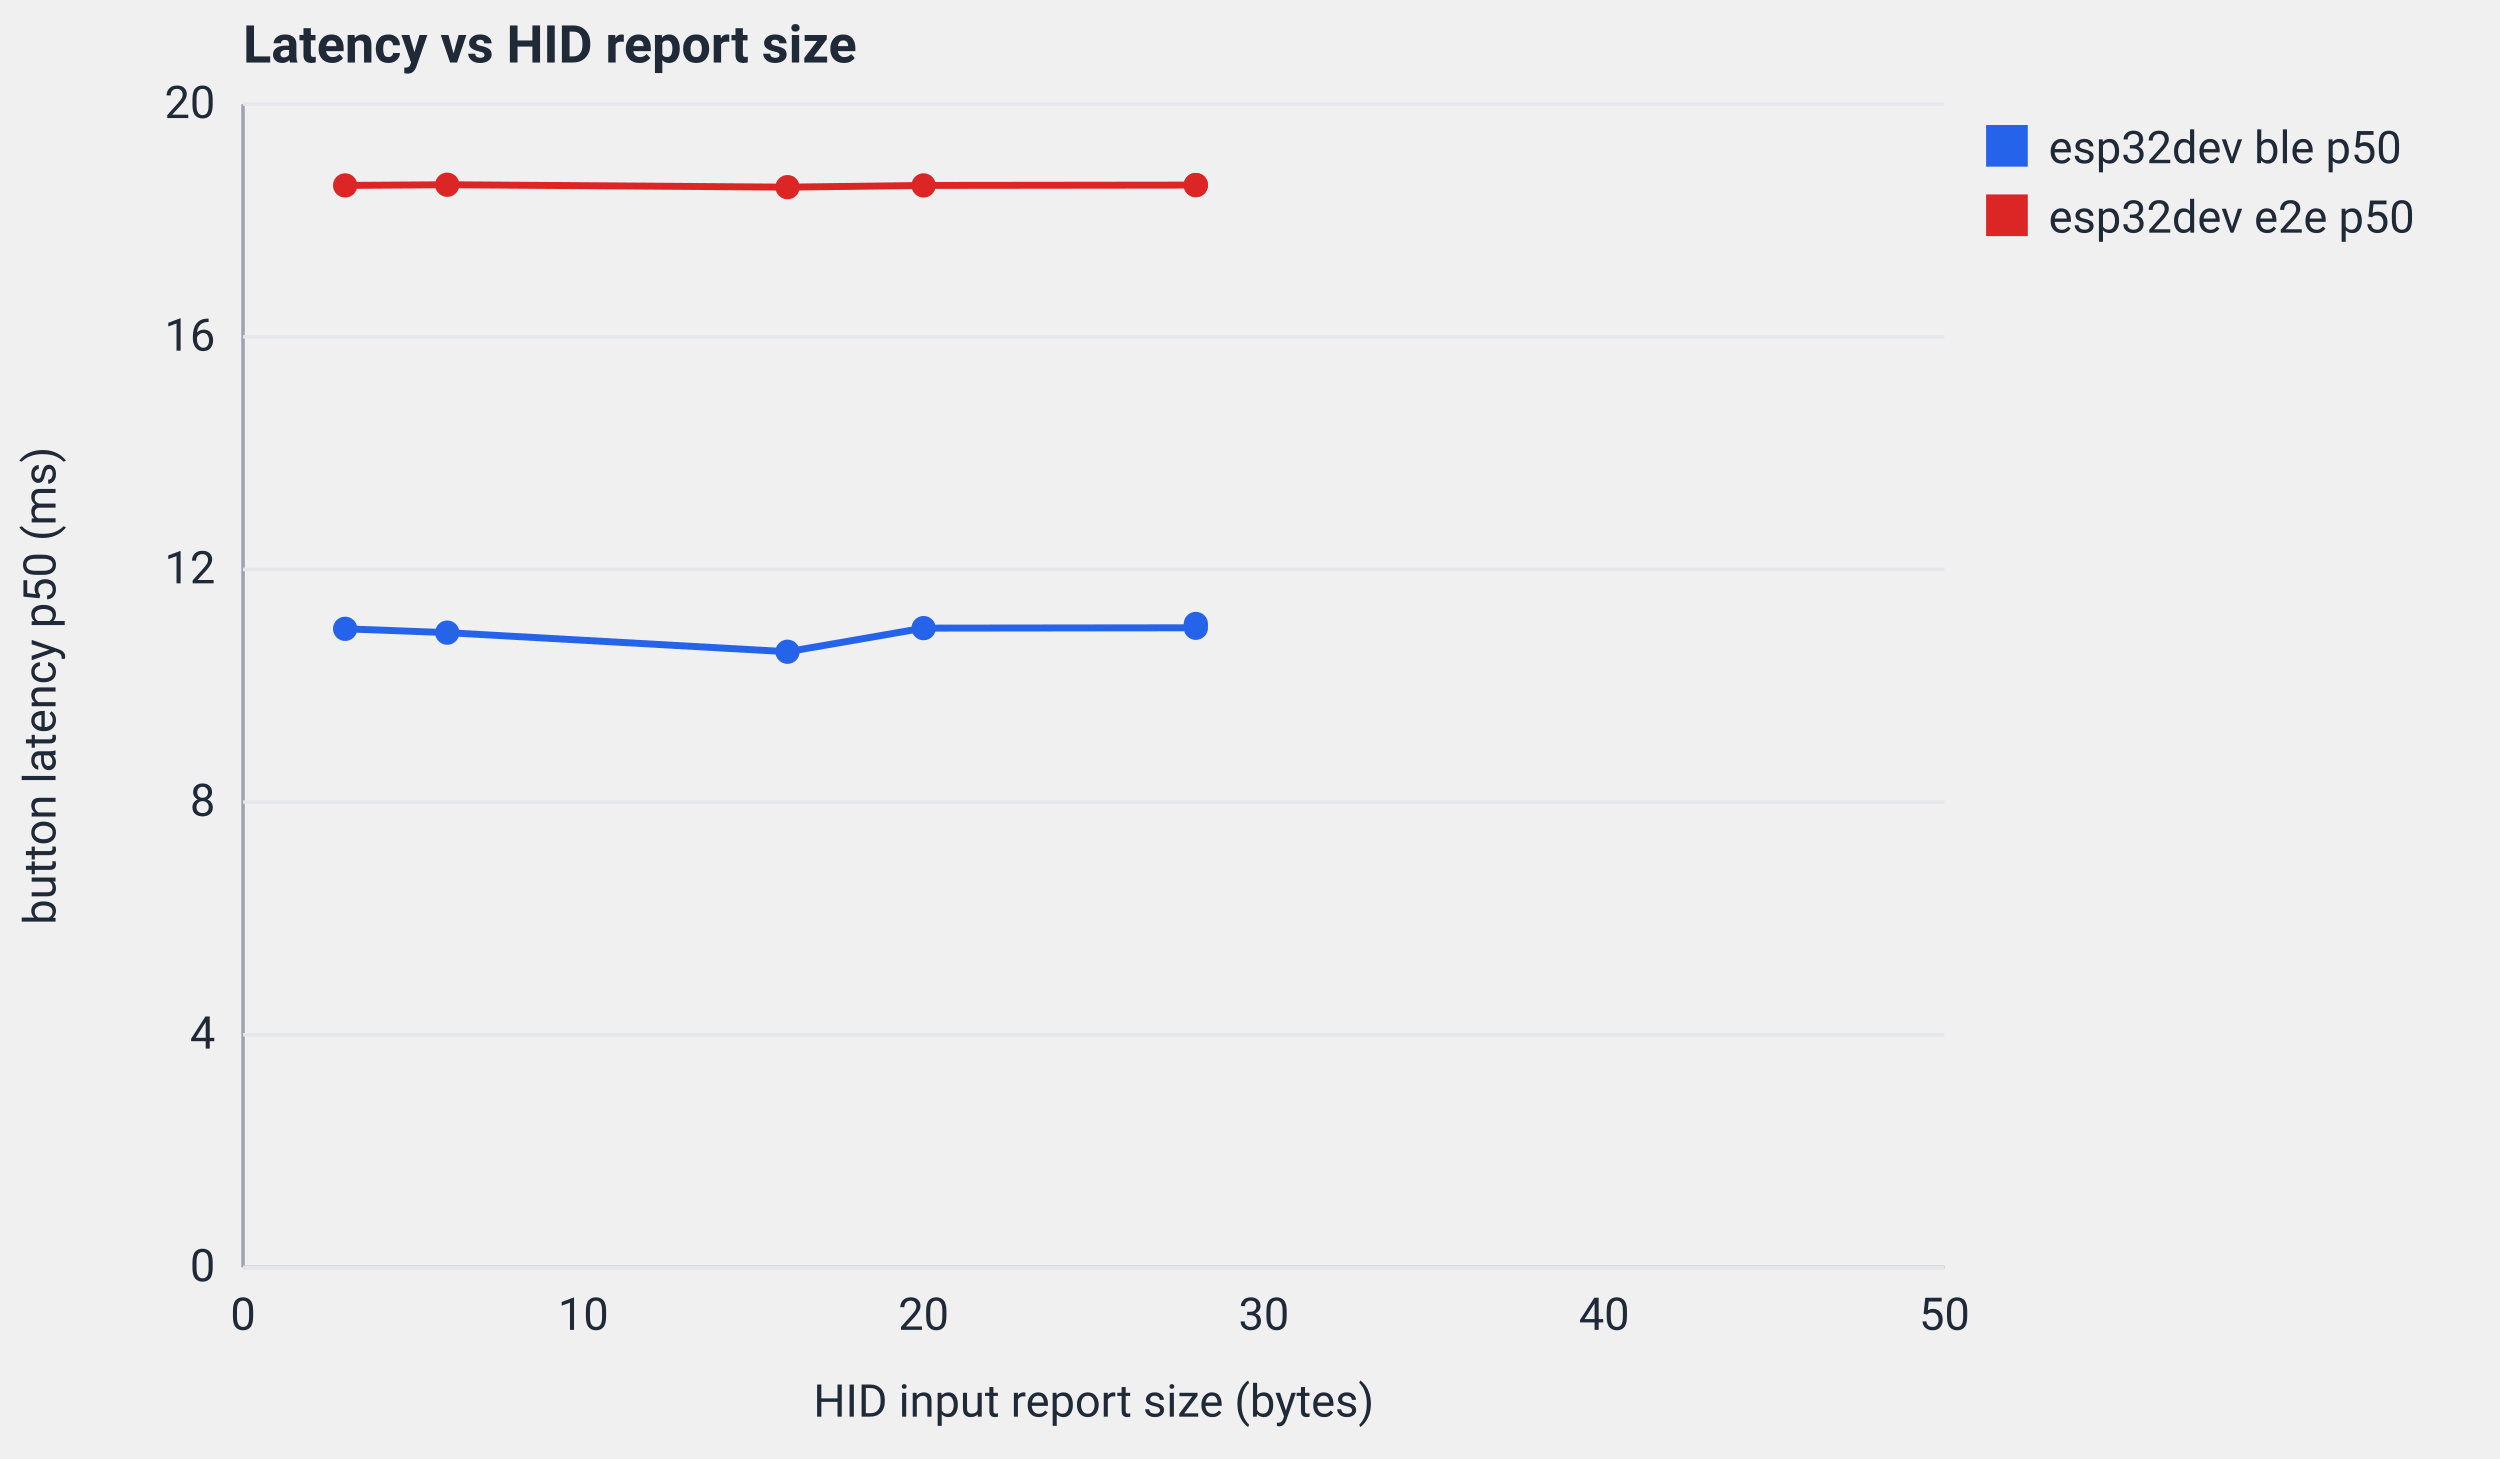
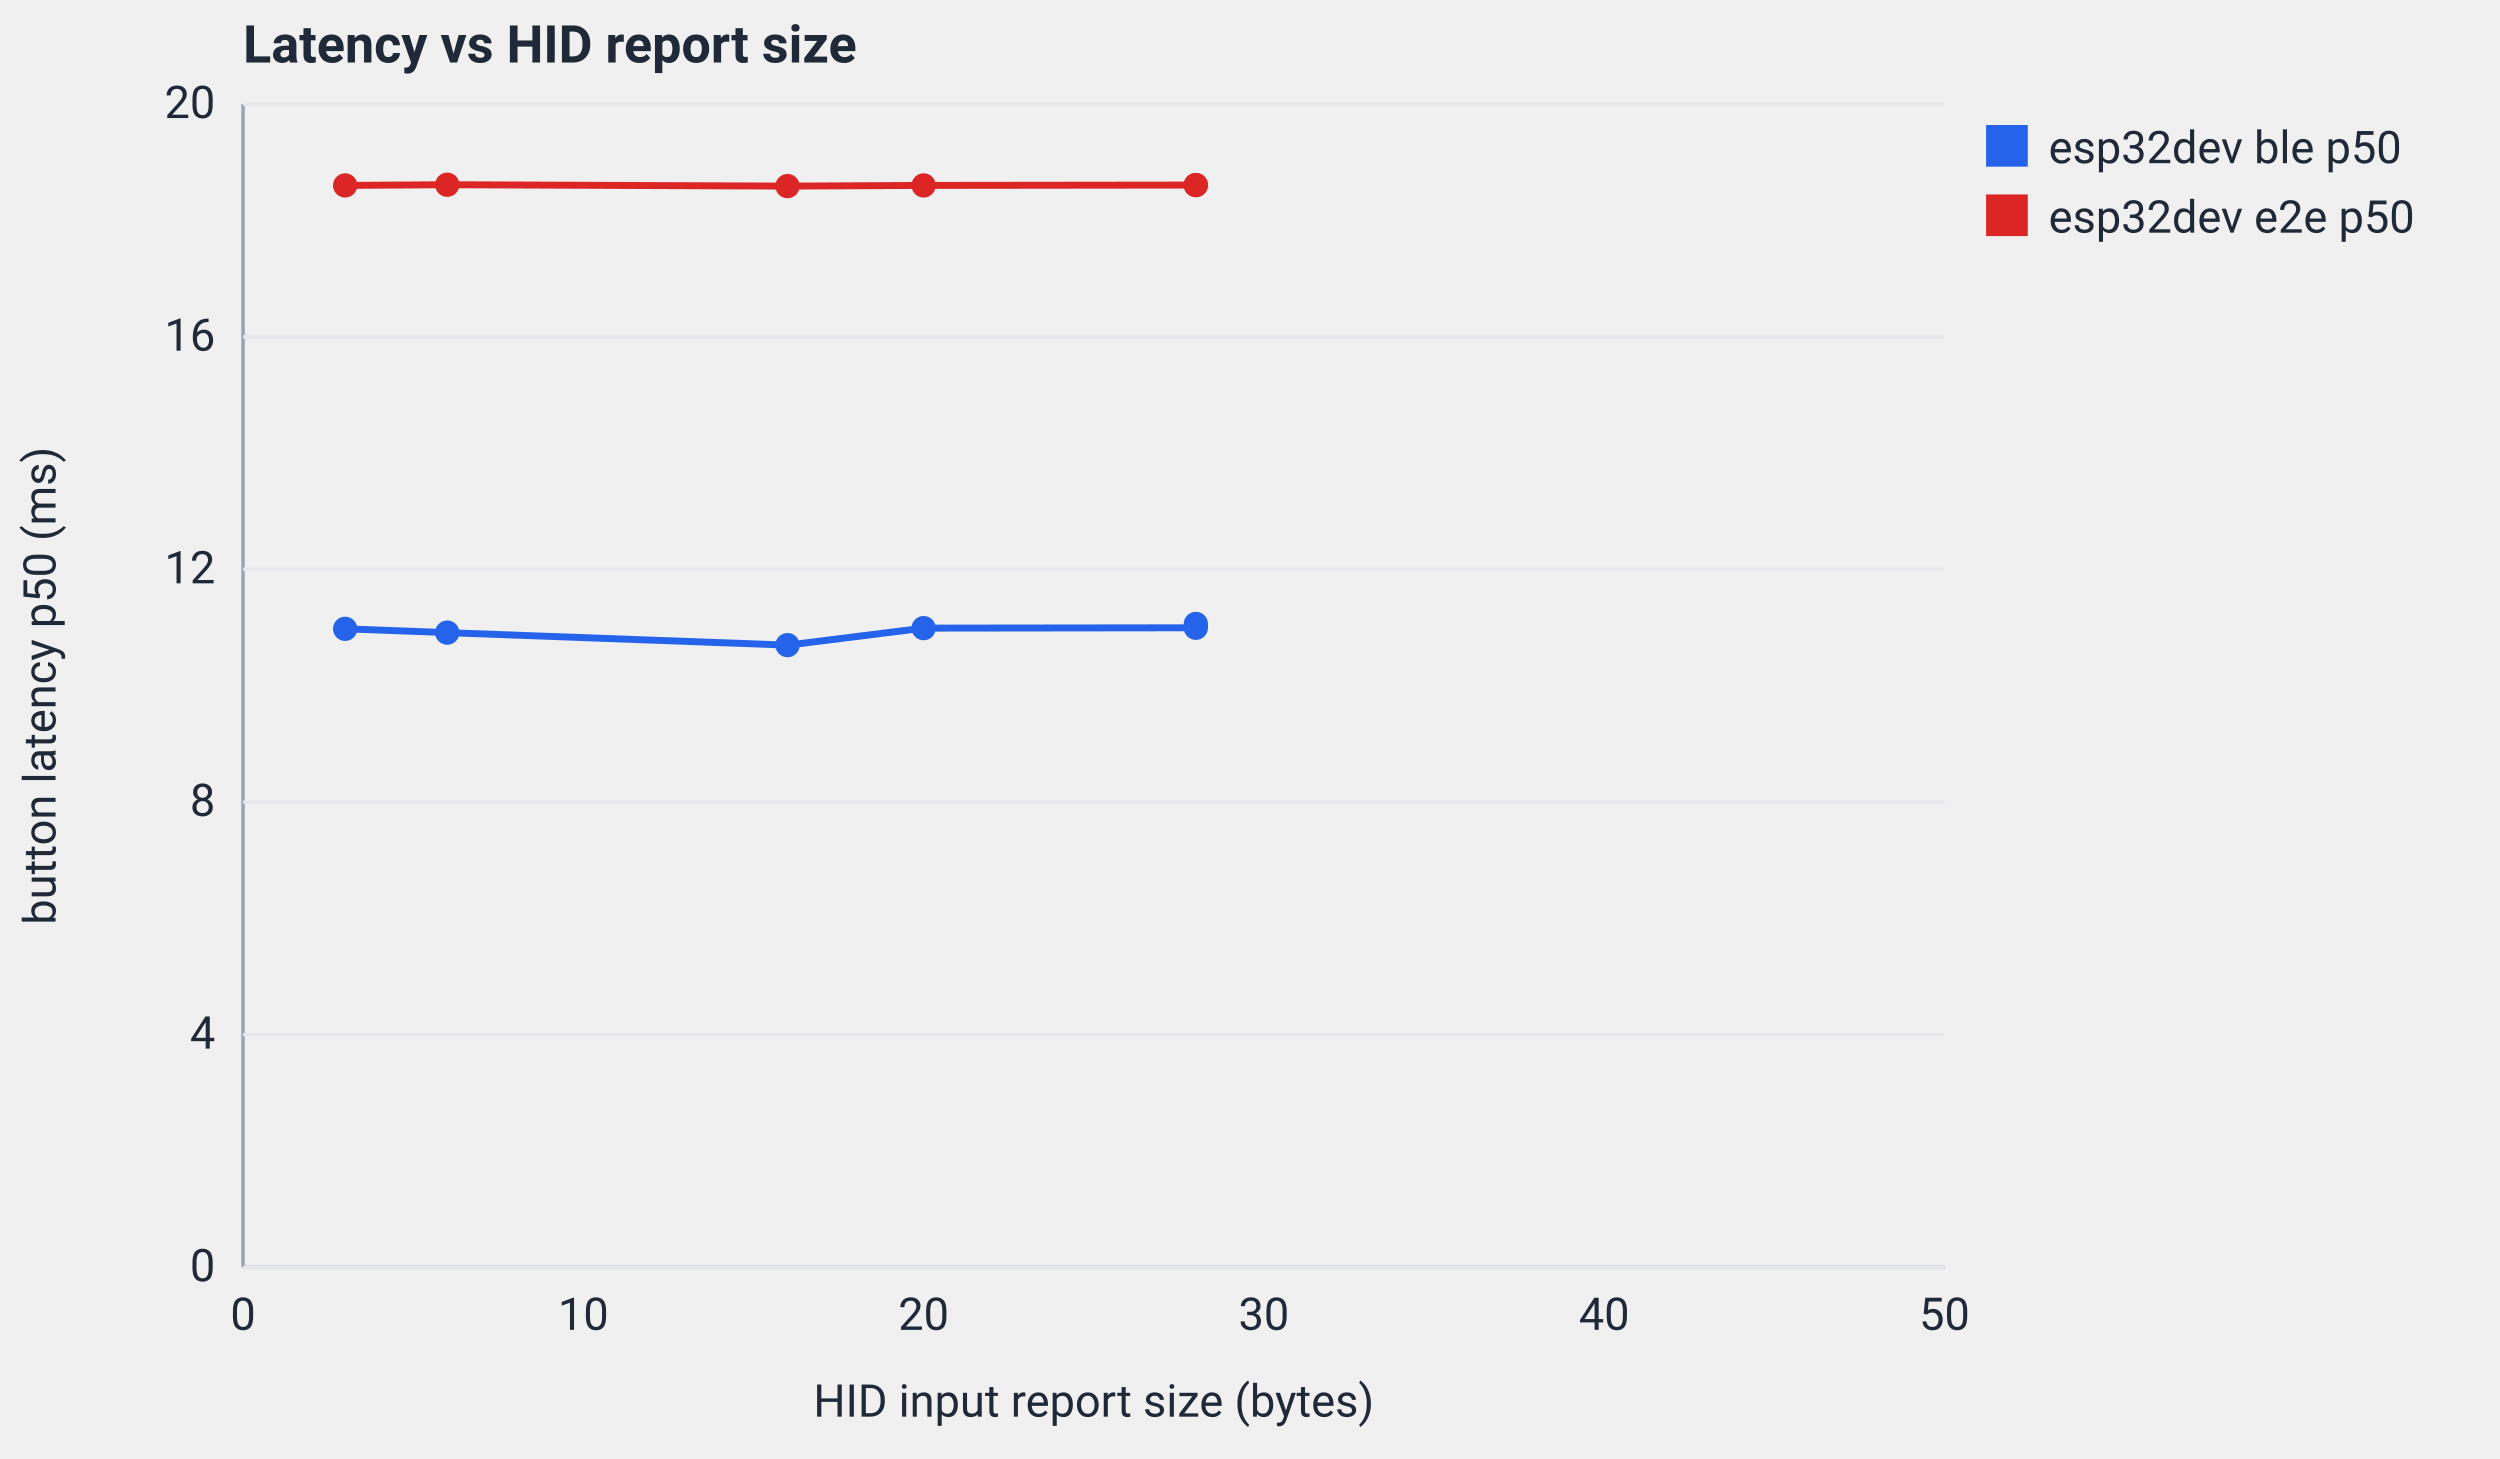
<svg xmlns="http://www.w3.org/2000/svg" viewBox="0 0 720 420" font-family="sans-serif">
  <style>
  text{font:13px -apple-system,Segoe UI,Roboto,sans-serif;fill:#1f2937}
  .ax{stroke:#9ca3af;stroke-width:1}
  .grid{stroke:#e5e7eb;stroke-width:1}
  .ttl{font-size:15px;font-weight:600}
  @media (prefers-color-scheme:dark){
    text{fill:#e5e7eb}.ax{stroke:#6b7280}.grid{stroke:#374151}
    svg{background:#111827}
  }
</style>
  <rect width="720" height="420" fill="white" fill-opacity="0" />
  <text class="ttl" x="70" y="18">Latency vs HID report size</text>
  <line class="ax" x1="70" y1="365" x2="560" y2="365" />
  <line class="ax" x1="70" y1="365" x2="70" y2="30" />
  <line class="grid" x1="70" y1="365.0" x2="560" y2="365.0" />
  <text x="62" y="369.0" text-anchor="end">0</text>
  <line class="grid" x1="70" y1="298.0" x2="560" y2="298.0" />
  <text x="62" y="302.0" text-anchor="end">4</text>
  <line class="grid" x1="70" y1="231.0" x2="560" y2="231.0" />
  <text x="62" y="235.0" text-anchor="end">8</text>
  <line class="grid" x1="70" y1="164.0" x2="560" y2="164.0" />
  <text x="62" y="168.0" text-anchor="end">12</text>
  <line class="grid" x1="70" y1="97.0" x2="560" y2="97.0" />
  <text x="62" y="101.0" text-anchor="end">16</text>
  <line class="grid" x1="70" y1="30.0" x2="560" y2="30.0" />
  <text x="62" y="34.0" text-anchor="end">20</text>
  <text x="70.0" y="383" text-anchor="middle">0</text>
  <text x="168.0" y="383" text-anchor="middle">10</text>
  <text x="266.0" y="383" text-anchor="middle">20</text>
  <text x="364.0" y="383" text-anchor="middle">30</text>
  <text x="462.0" y="383" text-anchor="middle">40</text>
  <text x="560.0" y="383" text-anchor="middle">50</text>
  <text x="315.0" y="408" text-anchor="middle">HID input report size (bytes)</text>
  <text transform="translate(16,197.5) rotate(-90)" text-anchor="middle">button latency p50 (ms)</text>
-   <polyline points="99.4,181.1 128.8,182.2 226.8,187.7 266.0,180.9 344.4,180.8 344.4,179.7" fill="none" stroke="#2563eb" stroke-width="2" />
+   <polyline points="99.4,181.1 128.8,182.2 226.8,185.8 266.0,180.9 344.4,180.8 344.4,179.7" fill="none" stroke="#2563eb" stroke-width="2" />
  <circle cx="99.4" cy="181.1" r="3.5" fill="#2563eb" />
  <circle cx="128.8" cy="182.2" r="3.5" fill="#2563eb" />
-   <circle cx="226.8" cy="187.7" r="3.5" fill="#2563eb" />
+   <circle cx="226.8" cy="185.8" r="3.5" fill="#2563eb" />
  <circle cx="266.0" cy="180.9" r="3.5" fill="#2563eb" />
  <circle cx="344.4" cy="180.8" r="3.5" fill="#2563eb" />
  <circle cx="344.4" cy="179.7" r="3.5" fill="#2563eb" />
-   <polyline points="99.4,53.4 128.8,53.2 226.8,53.9 266.0,53.4 344.4,53.3 344.4,53.3" fill="none" stroke="#dc2626" stroke-width="2" />
+   <polyline points="99.4,53.4 128.8,53.2 226.8,53.6 266.0,53.4 344.4,53.3 344.4,53.3" fill="none" stroke="#dc2626" stroke-width="2" />
  <circle cx="99.4" cy="53.4" r="3.5" fill="#dc2626" />
  <circle cx="128.8" cy="53.2" r="3.5" fill="#dc2626" />
-   <circle cx="226.8" cy="53.9" r="3.5" fill="#dc2626" />
+   <circle cx="226.8" cy="53.6" r="3.5" fill="#dc2626" />
  <circle cx="266.0" cy="53.4" r="3.5" fill="#dc2626" />
  <circle cx="344.4" cy="53.3" r="3.5" fill="#dc2626" />
  <circle cx="344.4" cy="53.3" r="3.5" fill="#dc2626" />
  <rect x="572" y="36" width="12" height="12" fill="#2563eb" />
  <text x="590" y="47">esp32dev ble p50</text>
  <rect x="572" y="56" width="12" height="12" fill="#dc2626" />
  <text x="590" y="67">esp32dev e2e p50</text>
</svg>
